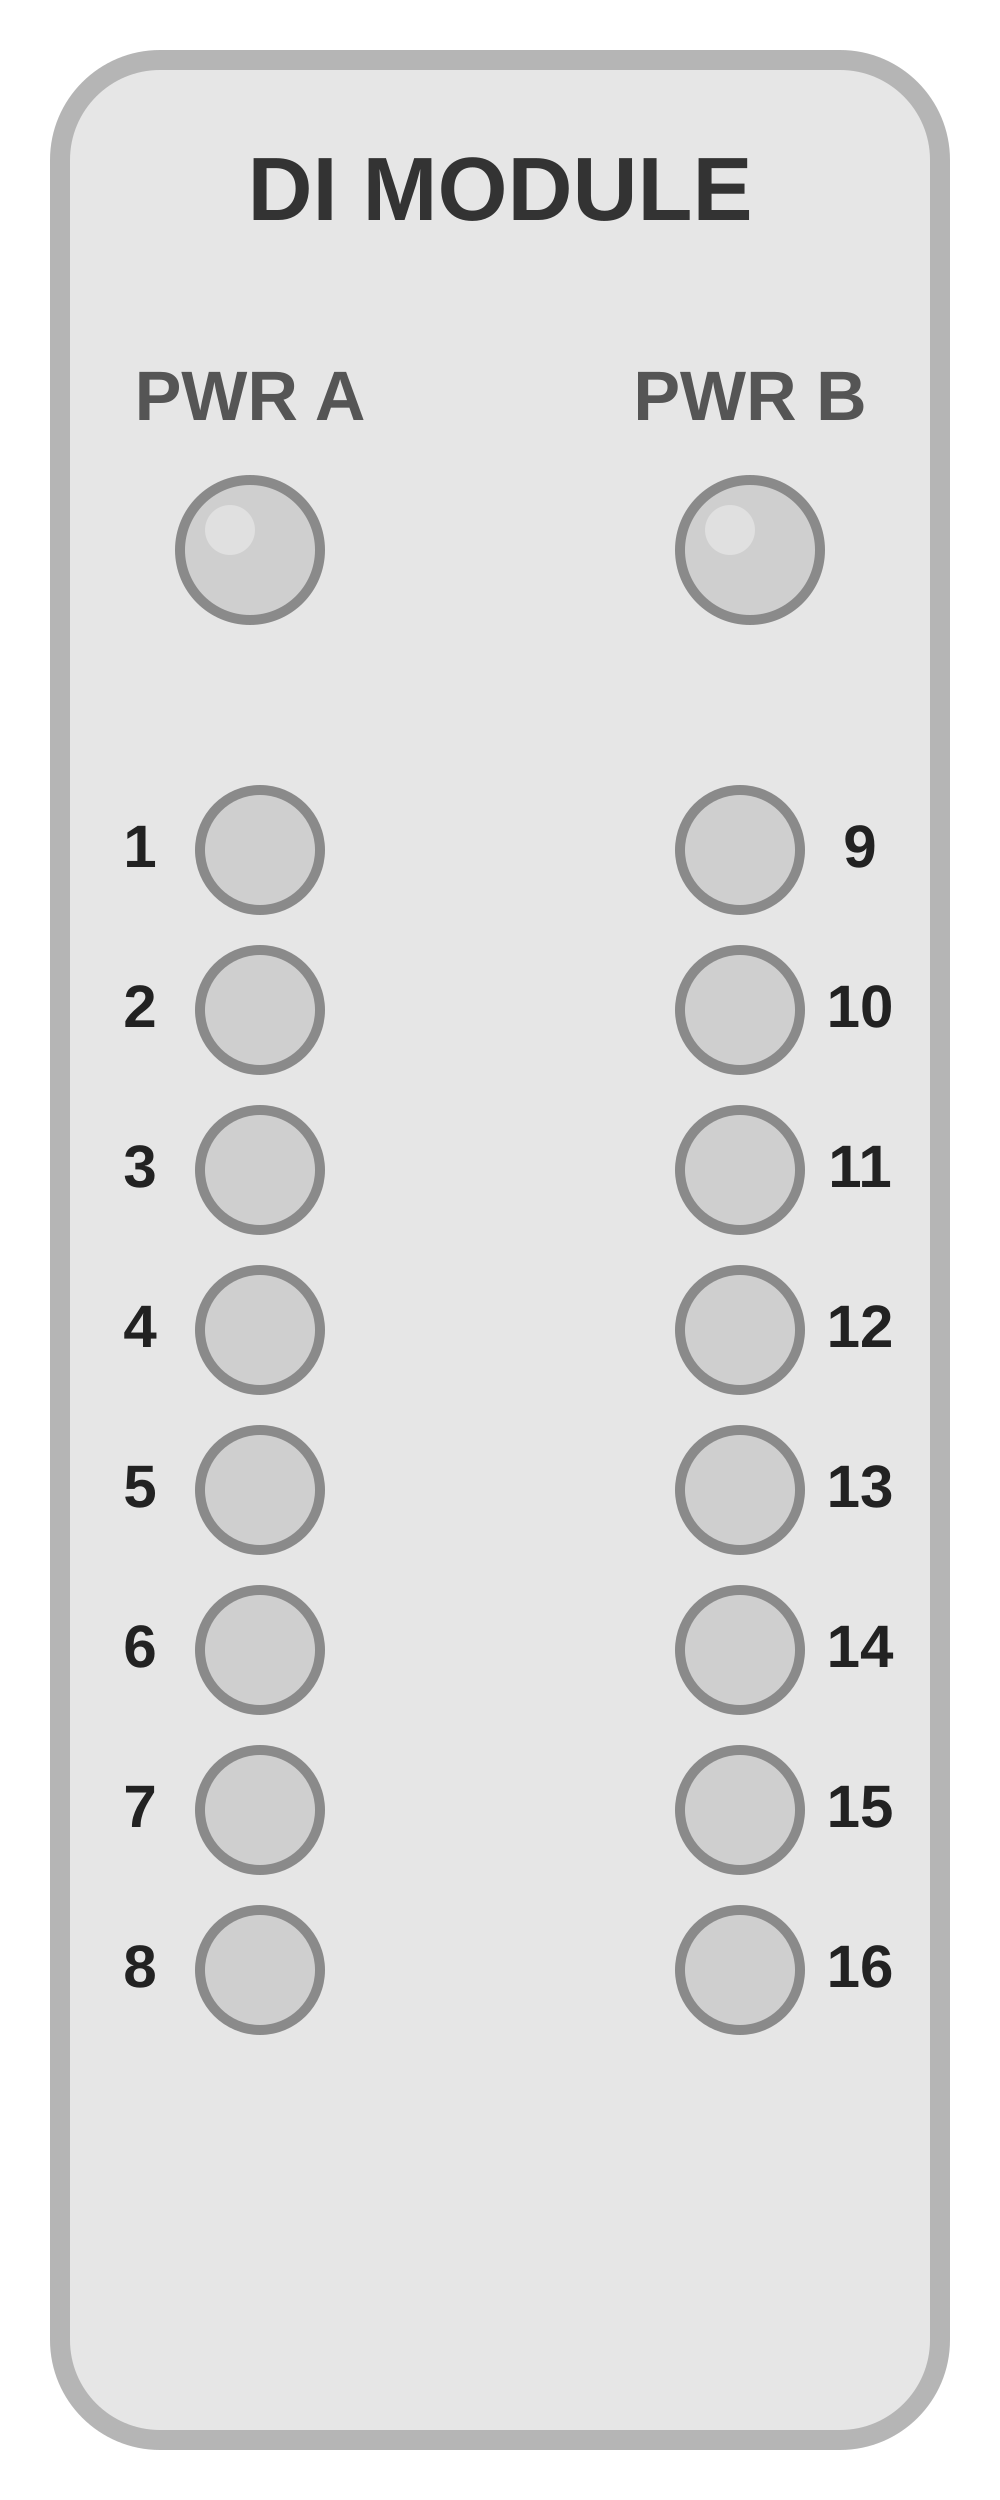
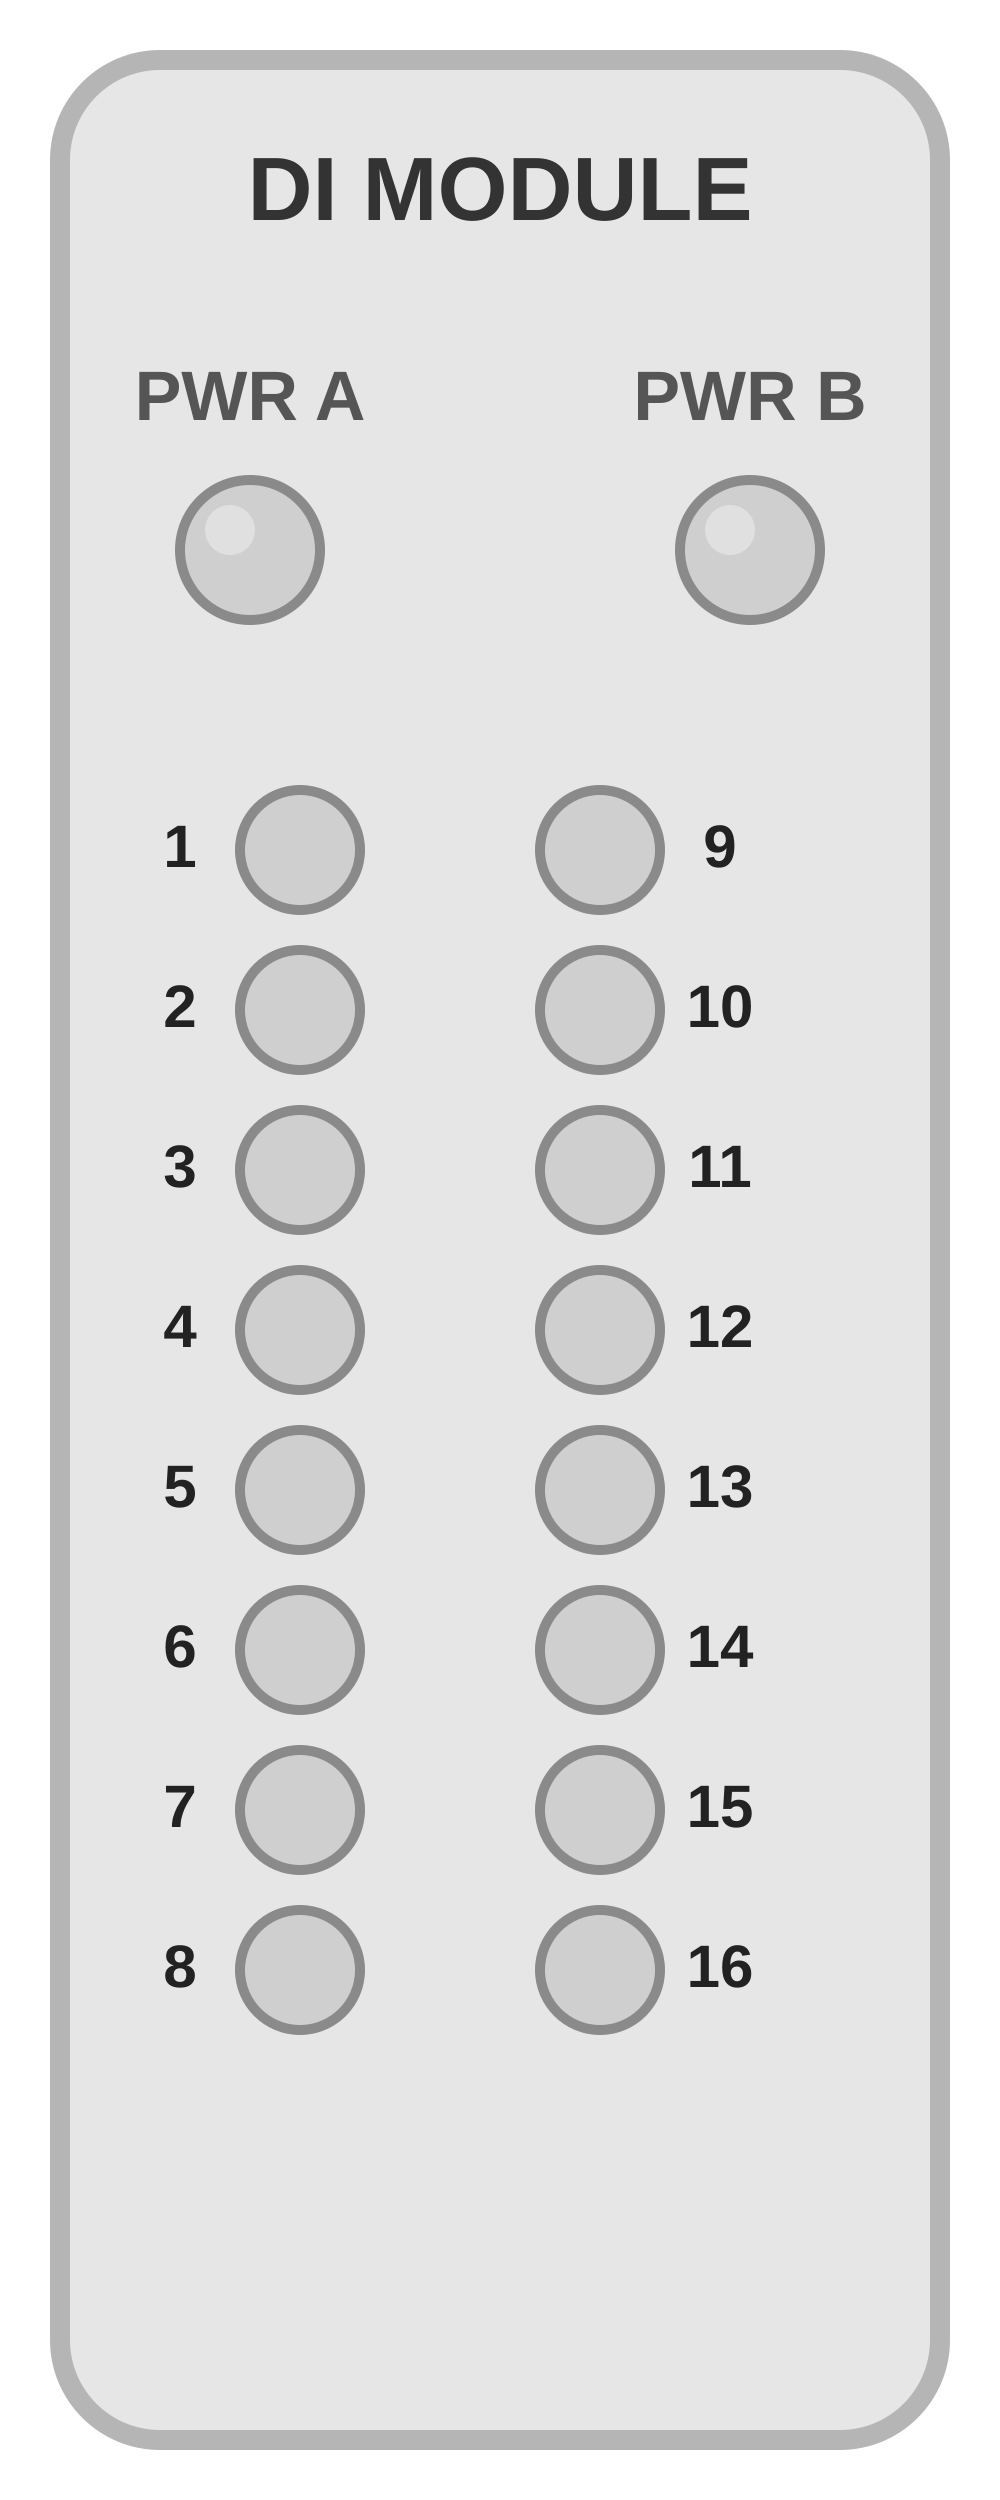
<svg xmlns="http://www.w3.org/2000/svg" width="1in" height="2.5in" viewBox="0 0 100 250" role="img" aria-label="DI Module (16-channel)">
  <defs>
    <style>
      .outer { fill: #e6e6e6; stroke: #b5b5b5; stroke-width: 2; }
      .title { font: 700 9px system-ui, -apple-system, Segoe UI, Arial, sans-serif; fill: #333; }
      .small { font: 600 7px system-ui, -apple-system, Segoe UI, Arial, sans-serif; fill: #555; }
      .lednum { font: 700 6px system-ui, -apple-system, Segoe UI, Arial, sans-serif; fill: #222; text-anchor: middle; dominant-baseline: middle;}

      /* LED states */
      .led { fill: #cfcfcf; stroke: #8a8a8a; stroke-width: 1; }
      .led-on { fill: #38d26a; stroke: #1d8f43; }
      .led-warn { fill: #ffd24a; stroke: #c49a13; }
      .led-err { fill: #ff4a4a; stroke: #b51f1f; }

      .shine { fill: rgba(255,255,255,0.35); }
    </style>
  </defs>
  <rect class="outer" x="6" y="6" width="88" height="238" rx="10" ry="10" />
  <text class="title" x="50" y="22" text-anchor="middle">DI MODULE</text>
  <text class="small" x="25" y="42" text-anchor="middle">PWR A</text>
  <g id="status_pwrA">
    <circle class="led" cx="25" cy="55" r="7" />
    <circle class="shine" cx="23" cy="53" r="2.5" />
  </g>
  <text class="small" x="75" y="42" text-anchor="middle">PWR B</text>
  <g id="status_pwrB">
    <circle class="led" cx="75" cy="55" r="7" />
    <circle class="shine" cx="73" cy="53" r="2.5" />
  </g>
  <g id="ch01">
-     <text class="lednum" x="14" y="85">1</text>
-     <circle class="led" cx="26" cy="85" r="6" />
+     <text class="lednum" x="18" y="85">1</text>
+     <circle class="led" cx="30" cy="85" r="6" />
  </g>
  <g id="ch02">
-     <text class="lednum" x="14" y="101">2</text>
-     <circle class="led" cx="26" cy="101" r="6" />
+     <text class="lednum" x="18" y="101">2</text>
+     <circle class="led" cx="30" cy="101" r="6" />
  </g>
  <g id="ch03">
-     <text class="lednum" x="14" y="117">3</text>
-     <circle class="led" cx="26" cy="117" r="6" />
+     <text class="lednum" x="18" y="117">3</text>
+     <circle class="led" cx="30" cy="117" r="6" />
  </g>
  <g id="ch04">
-     <text class="lednum" x="14" y="133">4</text>
-     <circle class="led" cx="26" cy="133" r="6" />
+     <text class="lednum" x="18" y="133">4</text>
+     <circle class="led" cx="30" cy="133" r="6" />
  </g>
  <g id="ch05">
-     <text class="lednum" x="14" y="149">5</text>
-     <circle class="led" cx="26" cy="149" r="6" />
+     <text class="lednum" x="18" y="149">5</text>
+     <circle class="led" cx="30" cy="149" r="6" />
  </g>
  <g id="ch06">
-     <text class="lednum" x="14" y="165">6</text>
-     <circle class="led" cx="26" cy="165" r="6" />
+     <text class="lednum" x="18" y="165">6</text>
+     <circle class="led" cx="30" cy="165" r="6" />
  </g>
  <g id="ch07">
-     <text class="lednum" x="14" y="181">7</text>
-     <circle class="led" cx="26" cy="181" r="6" />
+     <text class="lednum" x="18" y="181">7</text>
+     <circle class="led" cx="30" cy="181" r="6" />
  </g>
  <g id="ch08">
-     <text class="lednum" x="14" y="197">8</text>
-     <circle class="led" cx="26" cy="197" r="6" />
+     <text class="lednum" x="18" y="197">8</text>
+     <circle class="led" cx="30" cy="197" r="6" />
  </g>
  <g id="ch09">
-     <circle class="led" cx="74" cy="85" r="6" />
-     <text class="lednum" x="86" y="85">9</text>
+     <circle class="led" cx="60" cy="85" r="6" />
+     <text class="lednum" x="72" y="85">9</text>
  </g>
  <g id="ch10">
-     <circle class="led" cx="74" cy="101" r="6" />
-     <text class="lednum" x="86" y="101">10</text>
+     <circle class="led" cx="60" cy="101" r="6" />
+     <text class="lednum" x="72" y="101">10</text>
  </g>
  <g id="ch11">
-     <circle class="led" cx="74" cy="117" r="6" />
-     <text class="lednum" x="86" y="117">11</text>
+     <circle class="led" cx="60" cy="117" r="6" />
+     <text class="lednum" x="72" y="117">11</text>
  </g>
  <g id="ch12">
-     <circle class="led" cx="74" cy="133" r="6" />
-     <text class="lednum" x="86" y="133">12</text>
+     <circle class="led" cx="60" cy="133" r="6" />
+     <text class="lednum" x="72" y="133">12</text>
  </g>
  <g id="ch13">
-     <circle class="led" cx="74" cy="149" r="6" />
-     <text class="lednum" x="86" y="149">13</text>
+     <circle class="led" cx="60" cy="149" r="6" />
+     <text class="lednum" x="72" y="149">13</text>
  </g>
  <g id="ch14">
-     <circle class="led" cx="74" cy="165" r="6" />
-     <text class="lednum" x="86" y="165">14</text>
+     <circle class="led" cx="60" cy="165" r="6" />
+     <text class="lednum" x="72" y="165">14</text>
  </g>
  <g id="ch15">
-     <circle class="led" cx="74" cy="181" r="6" />
-     <text class="lednum" x="86" y="181">15</text>
+     <circle class="led" cx="60" cy="181" r="6" />
+     <text class="lednum" x="72" y="181">15</text>
  </g>
  <g id="ch16">
-     <circle class="led" cx="74" cy="197" r="6" />
-     <text class="lednum" x="86" y="197">16</text>
+     <circle class="led" cx="60" cy="197" r="6" />
+     <text class="lednum" x="72" y="197">16</text>
  </g>
</svg>
